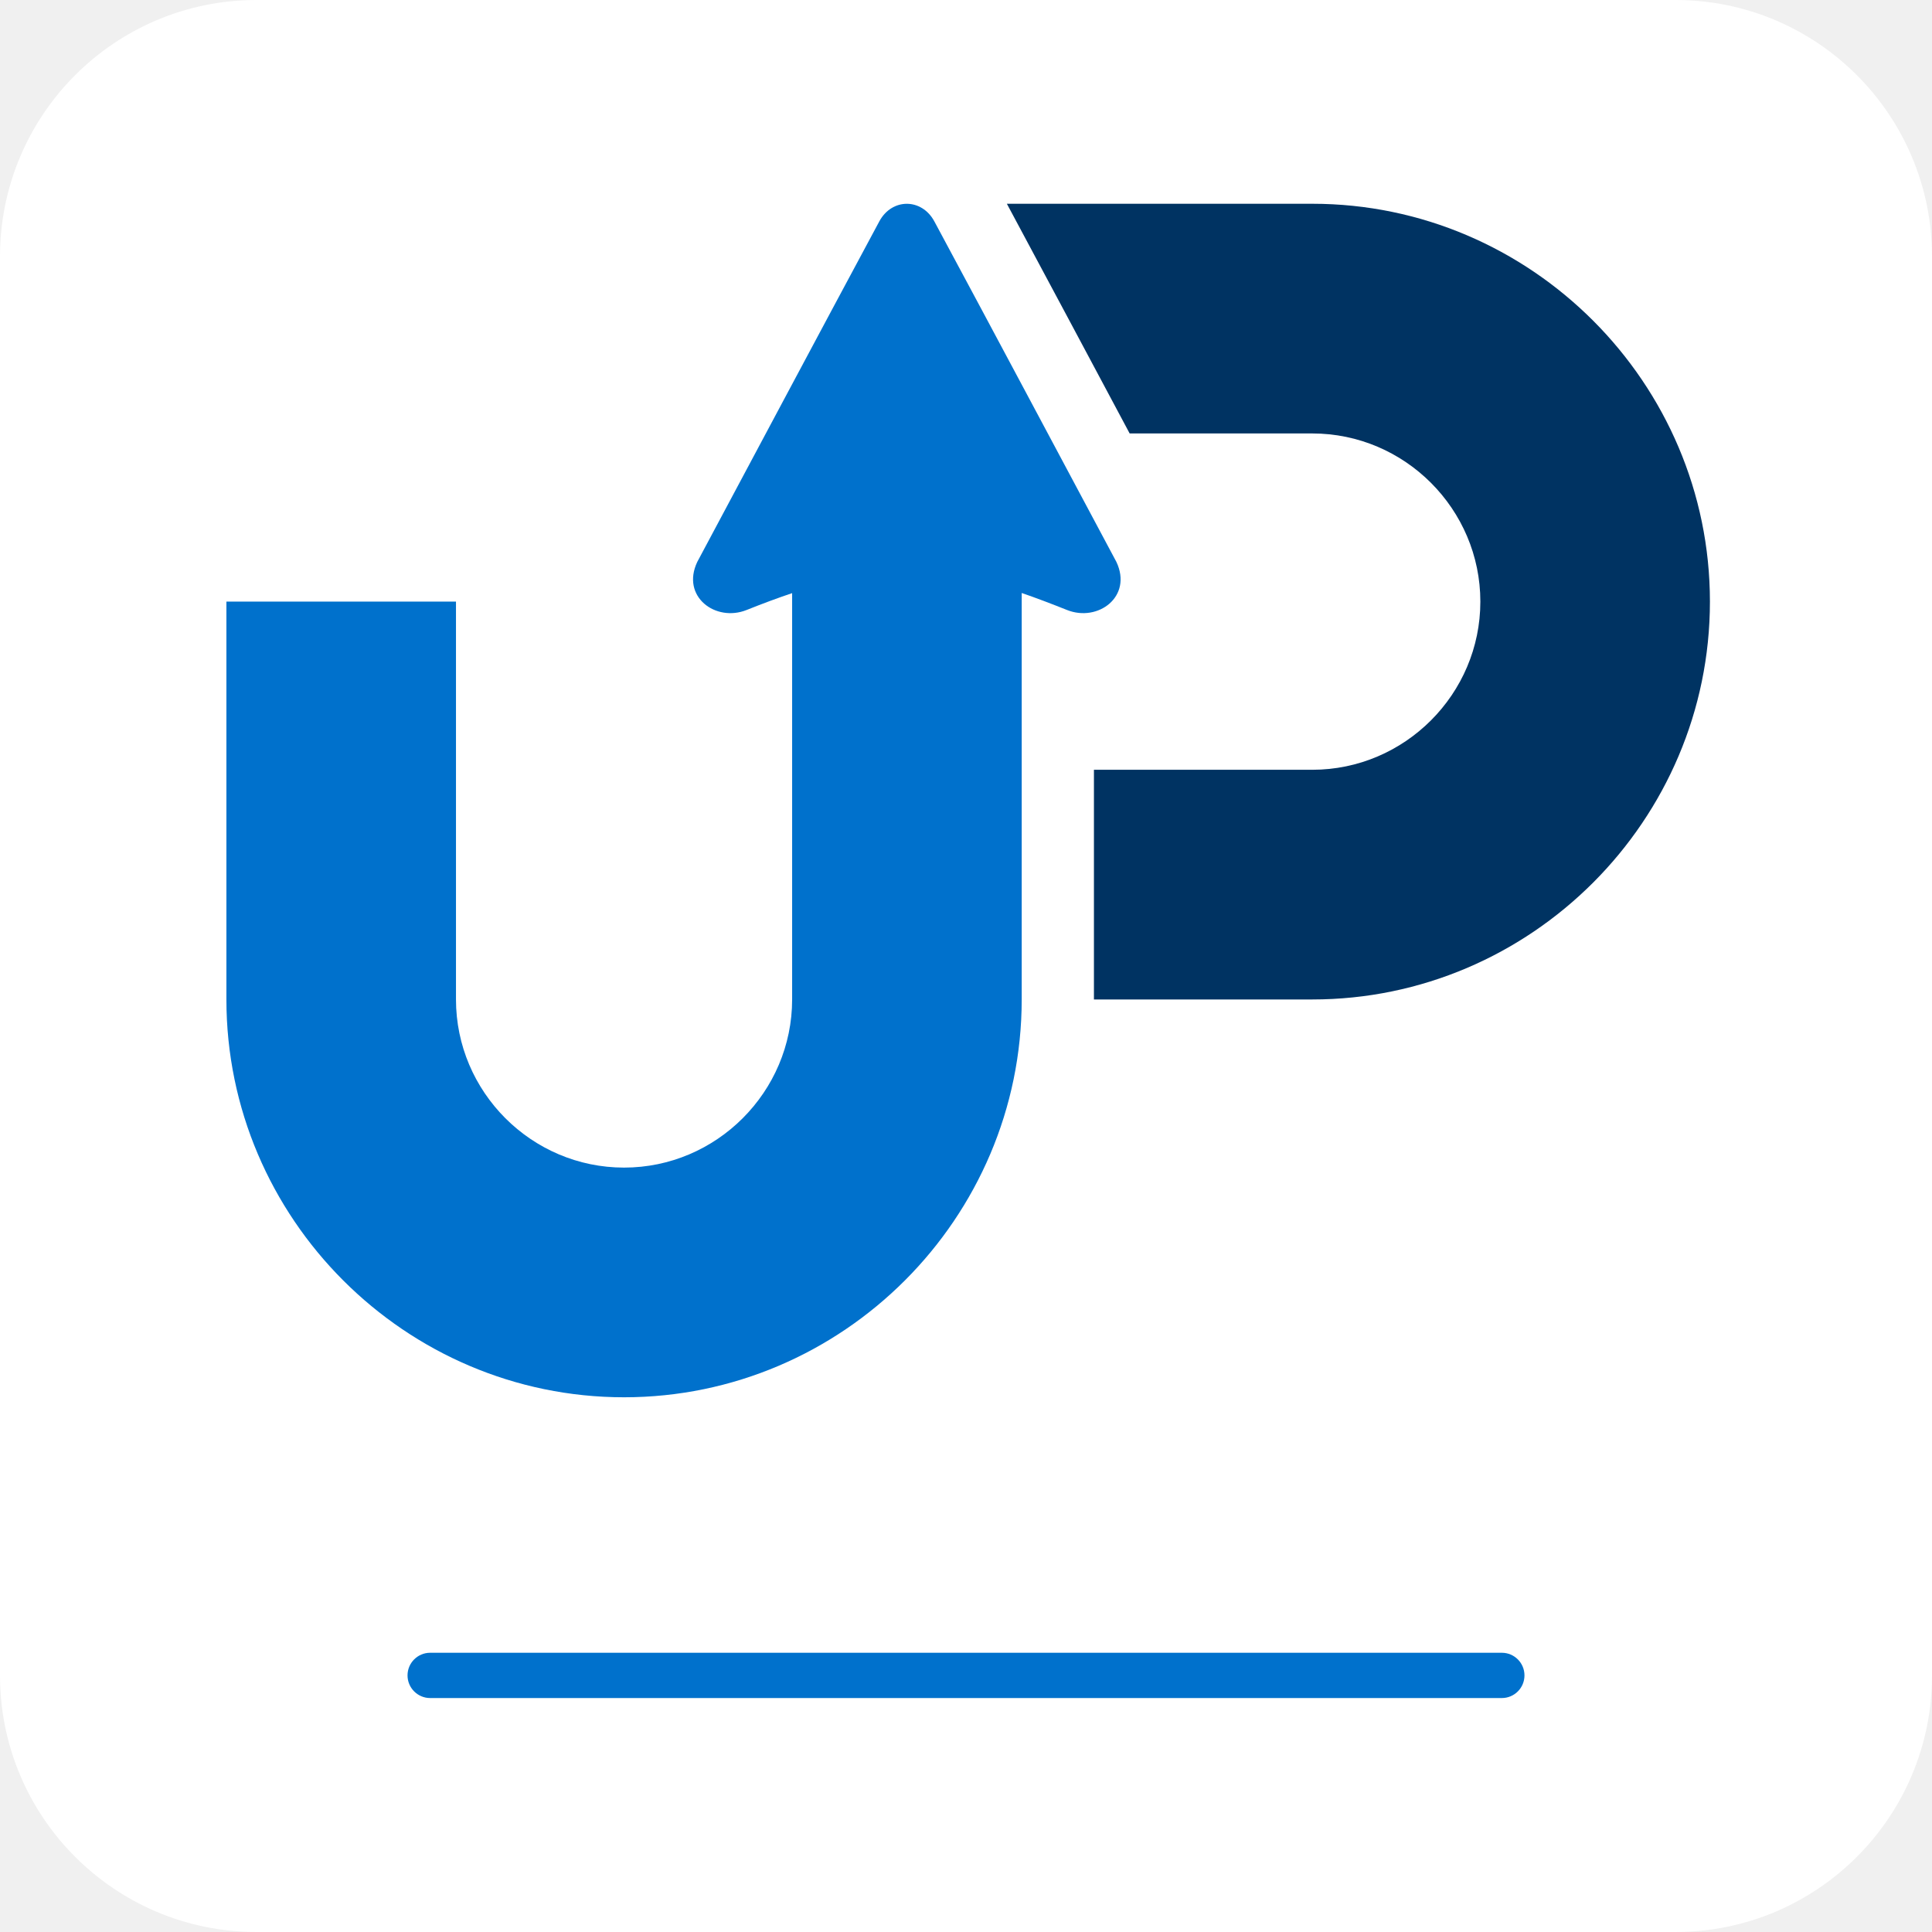
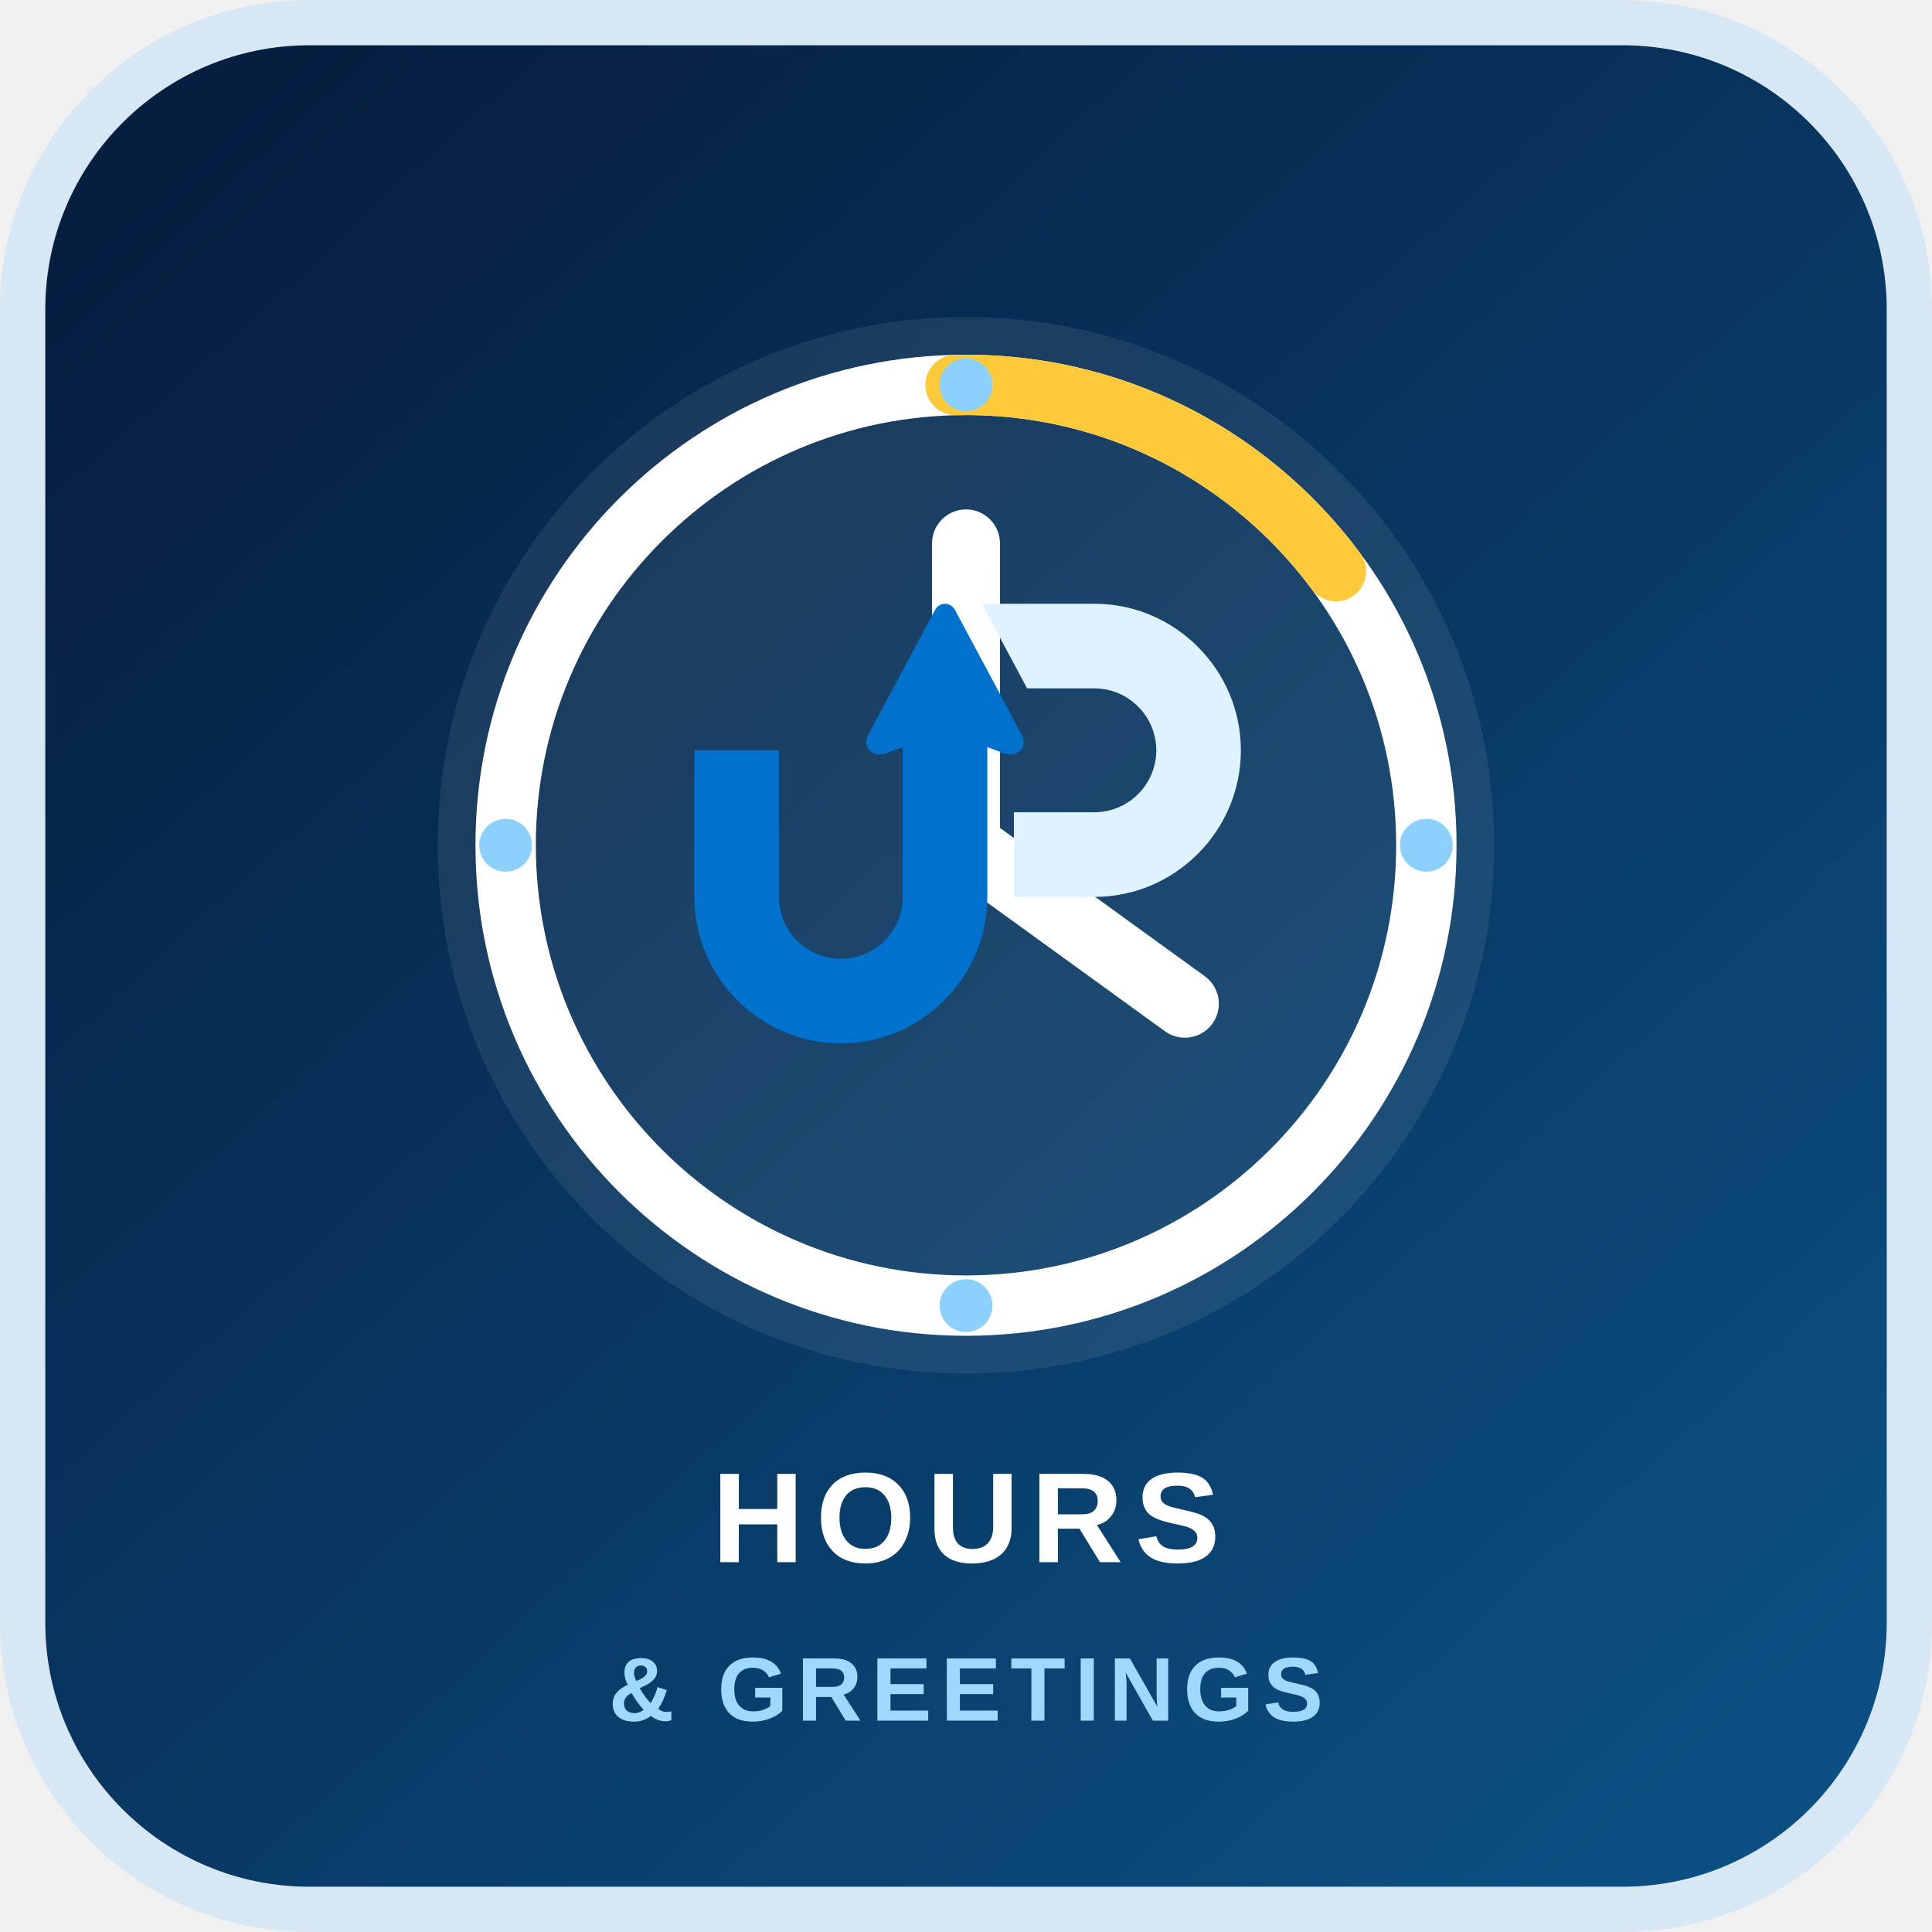
- <svg xmlns="http://www.w3.org/2000/svg" viewBox="0 0 256 256">
-   <rect width="256" height="256" rx="34" fill="#fff" />
-   <g transform="translate(30 27) scale(0.133)">
-     <path d="M899.89,228.83h181.94c92.1,0,167.45,75.39,167.45,167.54s-75.39,167.54-167.45,167.54h-217.53v228.83h217.56c217.89,0,396.14-178.34,396.14-396.37S1299.65,0,1081.86,0h-304.3c40.89,76.2,81.59,152.53,122.33,228.83h0Z" style="fill: #003362; fill-rule: evenodd;" />
-     <path d="M563.62,387.93v404.78c0,92.08-75.32,167.54-167.45,167.54s-167.45-75.39-167.45-167.54v-396.37H0v396.4c0,217.96,178.25,396.33,396.17,396.33s396.17-178.34,396.17-396.33v-404.97c14.22,4.88,29.19,10.58,45.16,16.95,30.84,12.32,65.56-13.33,49.17-47.93-61.23-114.56-119.68-224.49-181.36-339.22-12.58-23.38-42.28-23.38-54.83-.03-61.68,114.79-120.13,224.69-181.36,339.25-16.42,34.61,18.33,60.26,49.14,47.93,16.1-6.44,31.13-12.03,45.35-16.79h0Z" style="fill: #0071cc; fill-rule: evenodd;" />
+ <svg xmlns="http://www.w3.org/2000/svg" viewBox="0 0 256 256" role="img" aria-labelledby="title desc">
+   <defs>
+     <linearGradient id="bg" x1="28" y1="18" x2="228" y2="238" gradientUnits="userSpaceOnUse">
+       <stop stop-color="#061e40" />
+       <stop offset="1" stop-color="#0b4f82" />
+     </linearGradient>
+     <linearGradient id="blue" x1="84" y1="49" x2="164" y2="164" gradientUnits="userSpaceOnUse">
+       <stop stop-color="#22a8ff" />
+       <stop offset="1" stop-color="#0071cc" />
+     </linearGradient>
+   </defs>
+   <rect x="3" y="3" width="250" height="250" rx="38" fill="url(#bg)" stroke="#d7e7f4" stroke-width="6" />
+   <circle cx="128" cy="112" r="70" fill="#fff" opacity=".08" />
+   <circle cx="128" cy="112" r="61" fill="none" stroke="#fff" stroke-width="8" />
+   <circle cx="128" cy="112" r="61" fill="none" stroke="#ffca3a" stroke-width="8" stroke-linecap="round" stroke-dasharray="58 325" transform="rotate(-91 128 112)" />
+   <circle cx="128" cy="112" r="5" fill="#ffca3a" />
+   <path d="M128 112V72M128 112l29 21" fill="none" stroke="#fff" stroke-width="9" stroke-linecap="round" />
+   <g fill="#8bd0ff">
+     <circle cx="128" cy="51" r="3.5" />
+     <circle cx="189" cy="112" r="3.5" />
+     <circle cx="128" cy="173" r="3.5" />
+     <circle cx="67" cy="112" r="3.5" />
  </g>
-   <rect x="54" y="219" width="148" height="6" rx="3" fill="#0071cc" />
+   <g transform="translate(92 80) scale(.049)">
+     <path d="M899.89 228.83h181.94c92.1 0 167.45 75.39 167.45 167.54s-75.39 167.54-167.45 167.54H864.3v228.83h217.56c217.89 0 396.14-178.34 396.14-396.37S1299.65 0 1081.86 0h-304.3c40.89 76.2 81.59 152.53 122.33 228.83Z" fill="#dff2ff" />
+     <path d="M563.62 387.93v404.78c0 92.08-75.32 167.54-167.45 167.54s-167.45-75.39-167.45-167.54V396.34H0v396.4c0 217.96 178.25 396.33 396.17 396.33s396.17-178.34 396.17-396.33V387.77c14.22 4.88 29.19 10.58 45.16 16.95 30.84 12.32 65.56-13.33 49.17-47.93-61.23-114.56-119.68-224.49-181.36-339.22-12.58-23.38-42.28-23.38-54.83-.03-61.68 114.79-120.13 224.69-181.36 339.25-16.42 34.61 18.33 60.26 49.14 47.93 16.1-6.44 31.13-12.03 45.35-16.79Z" fill="url(#blue)" />
+   </g>
+   <text x="128" y="207" text-anchor="middle" fill="#fff" font-family="Arial, Helvetica, sans-serif" font-size="17" font-weight="800" letter-spacing="1.5">HOURS</text>
+   <text x="128" y="228" text-anchor="middle" fill="#9fd8ff" font-family="Arial, Helvetica, sans-serif" font-size="12" font-weight="700" letter-spacing="1.2">&amp; GREETINGS</text>
</svg>
